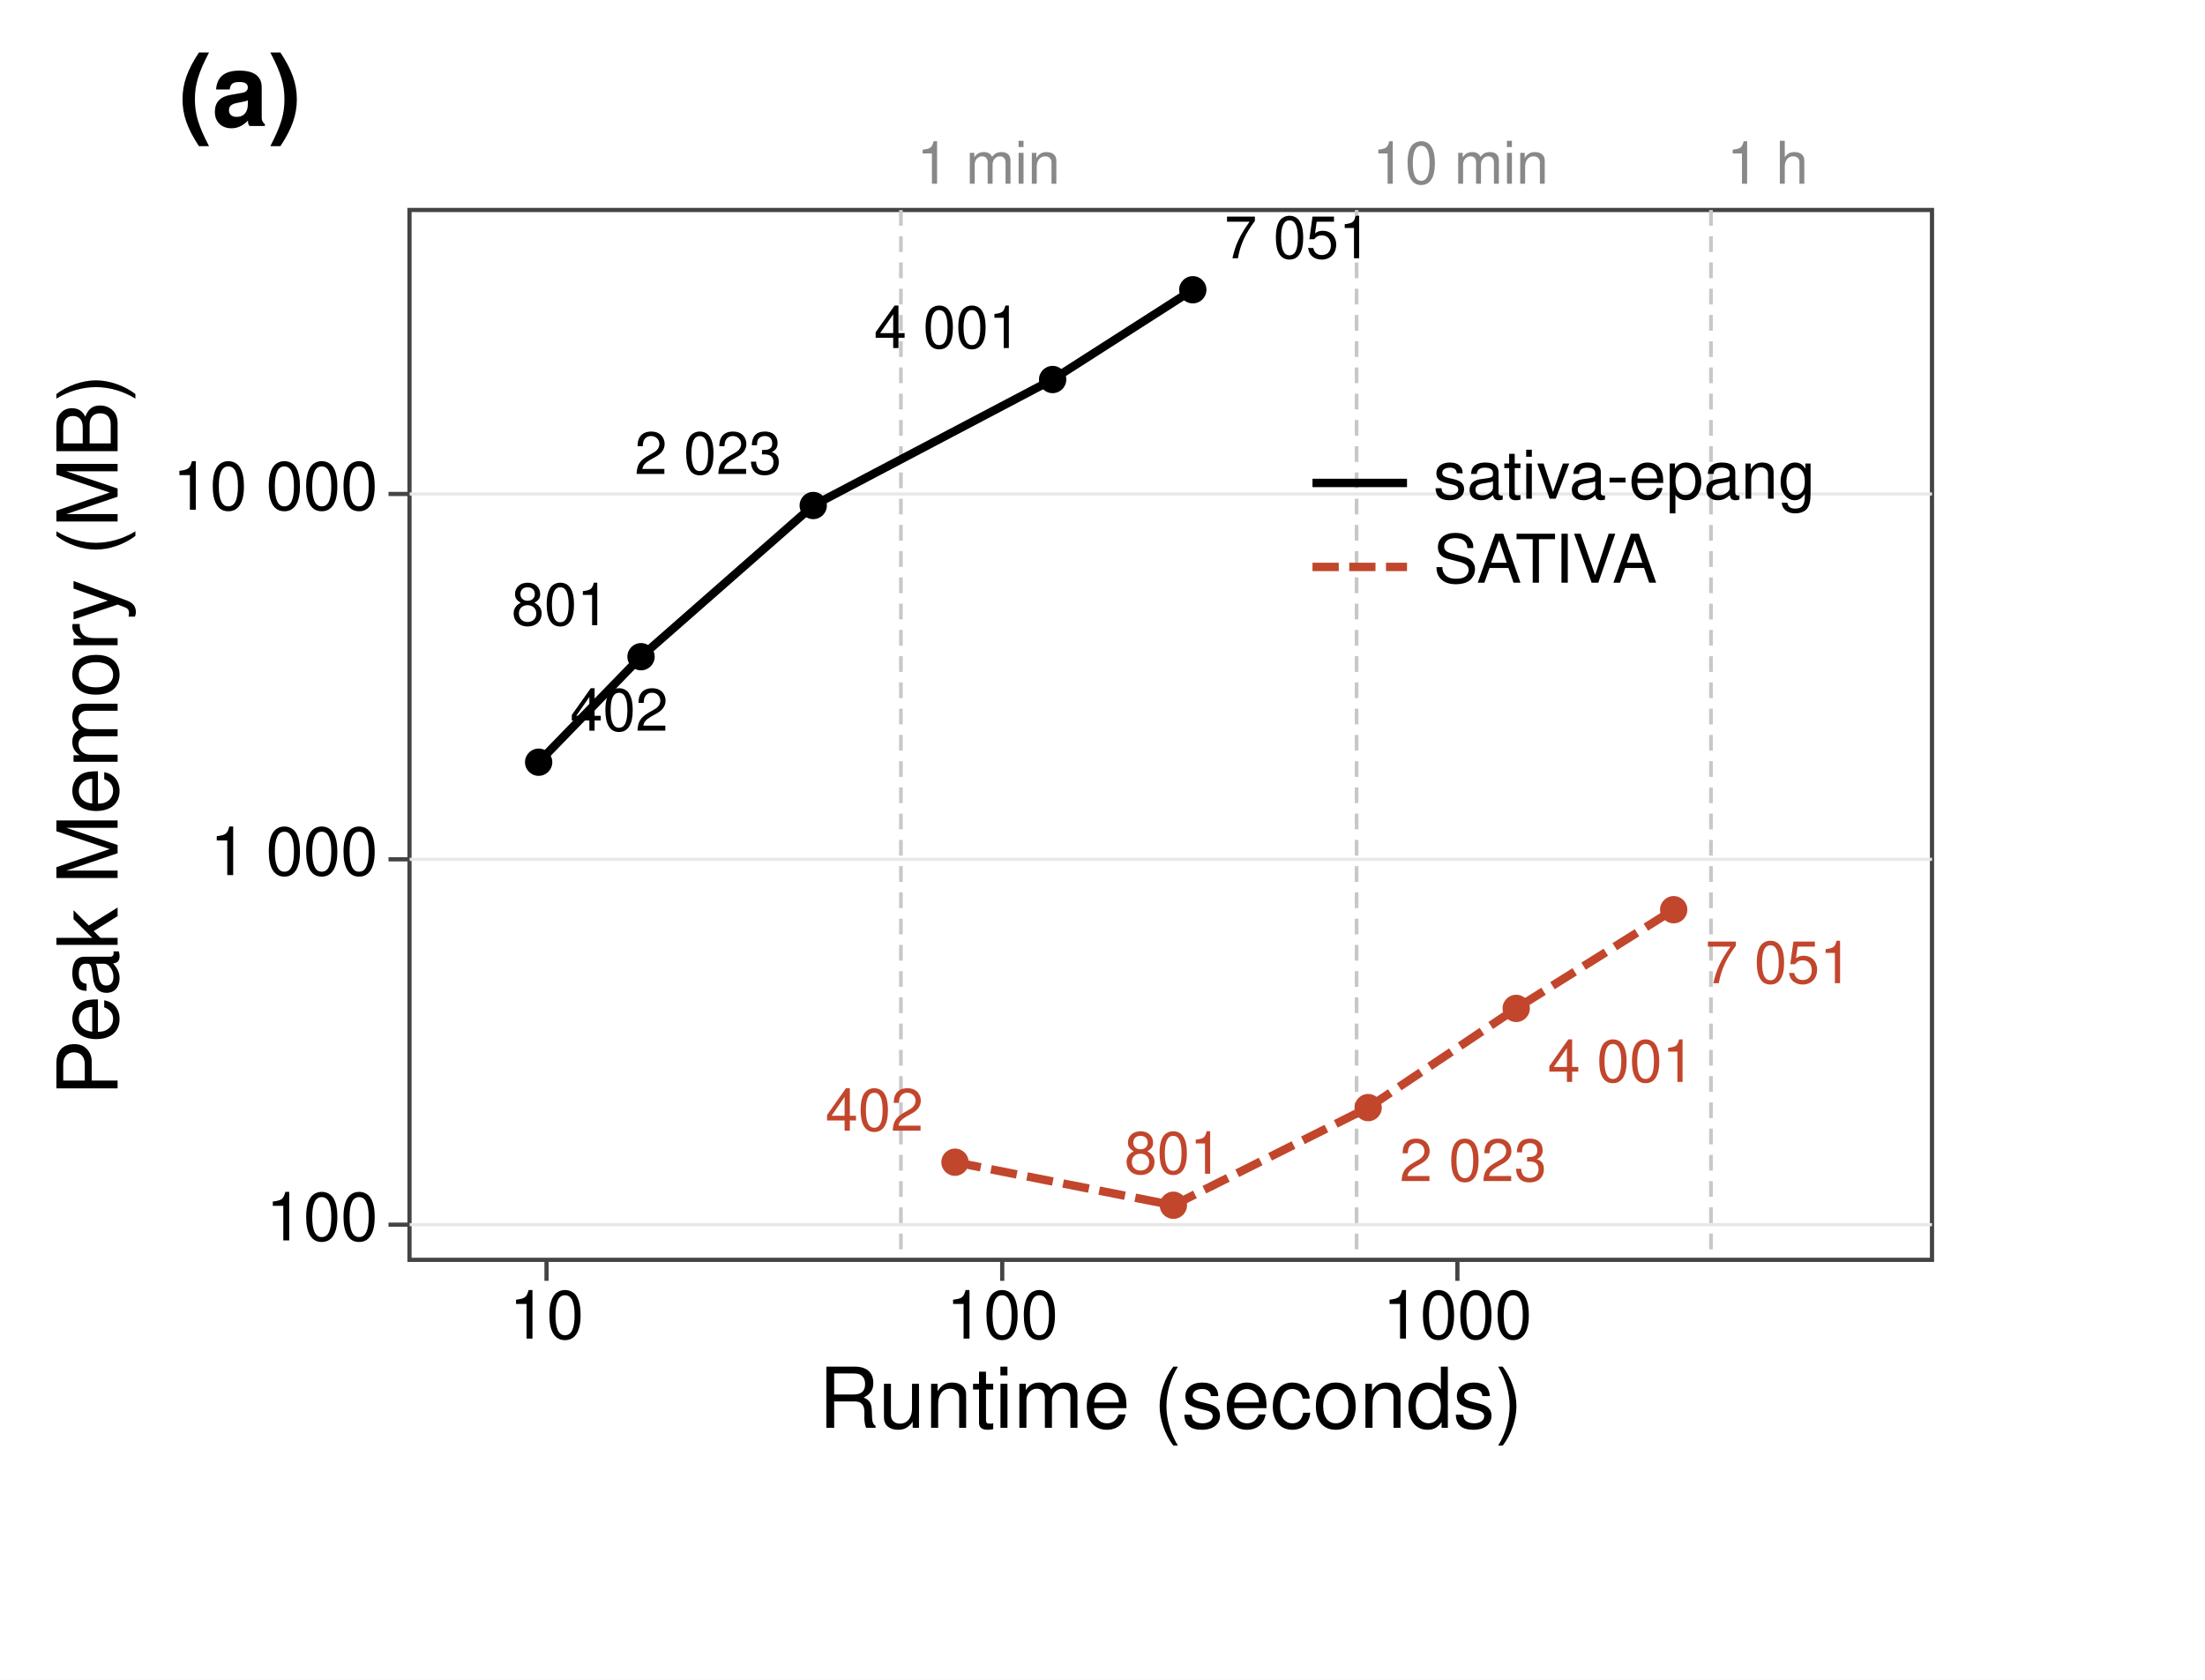
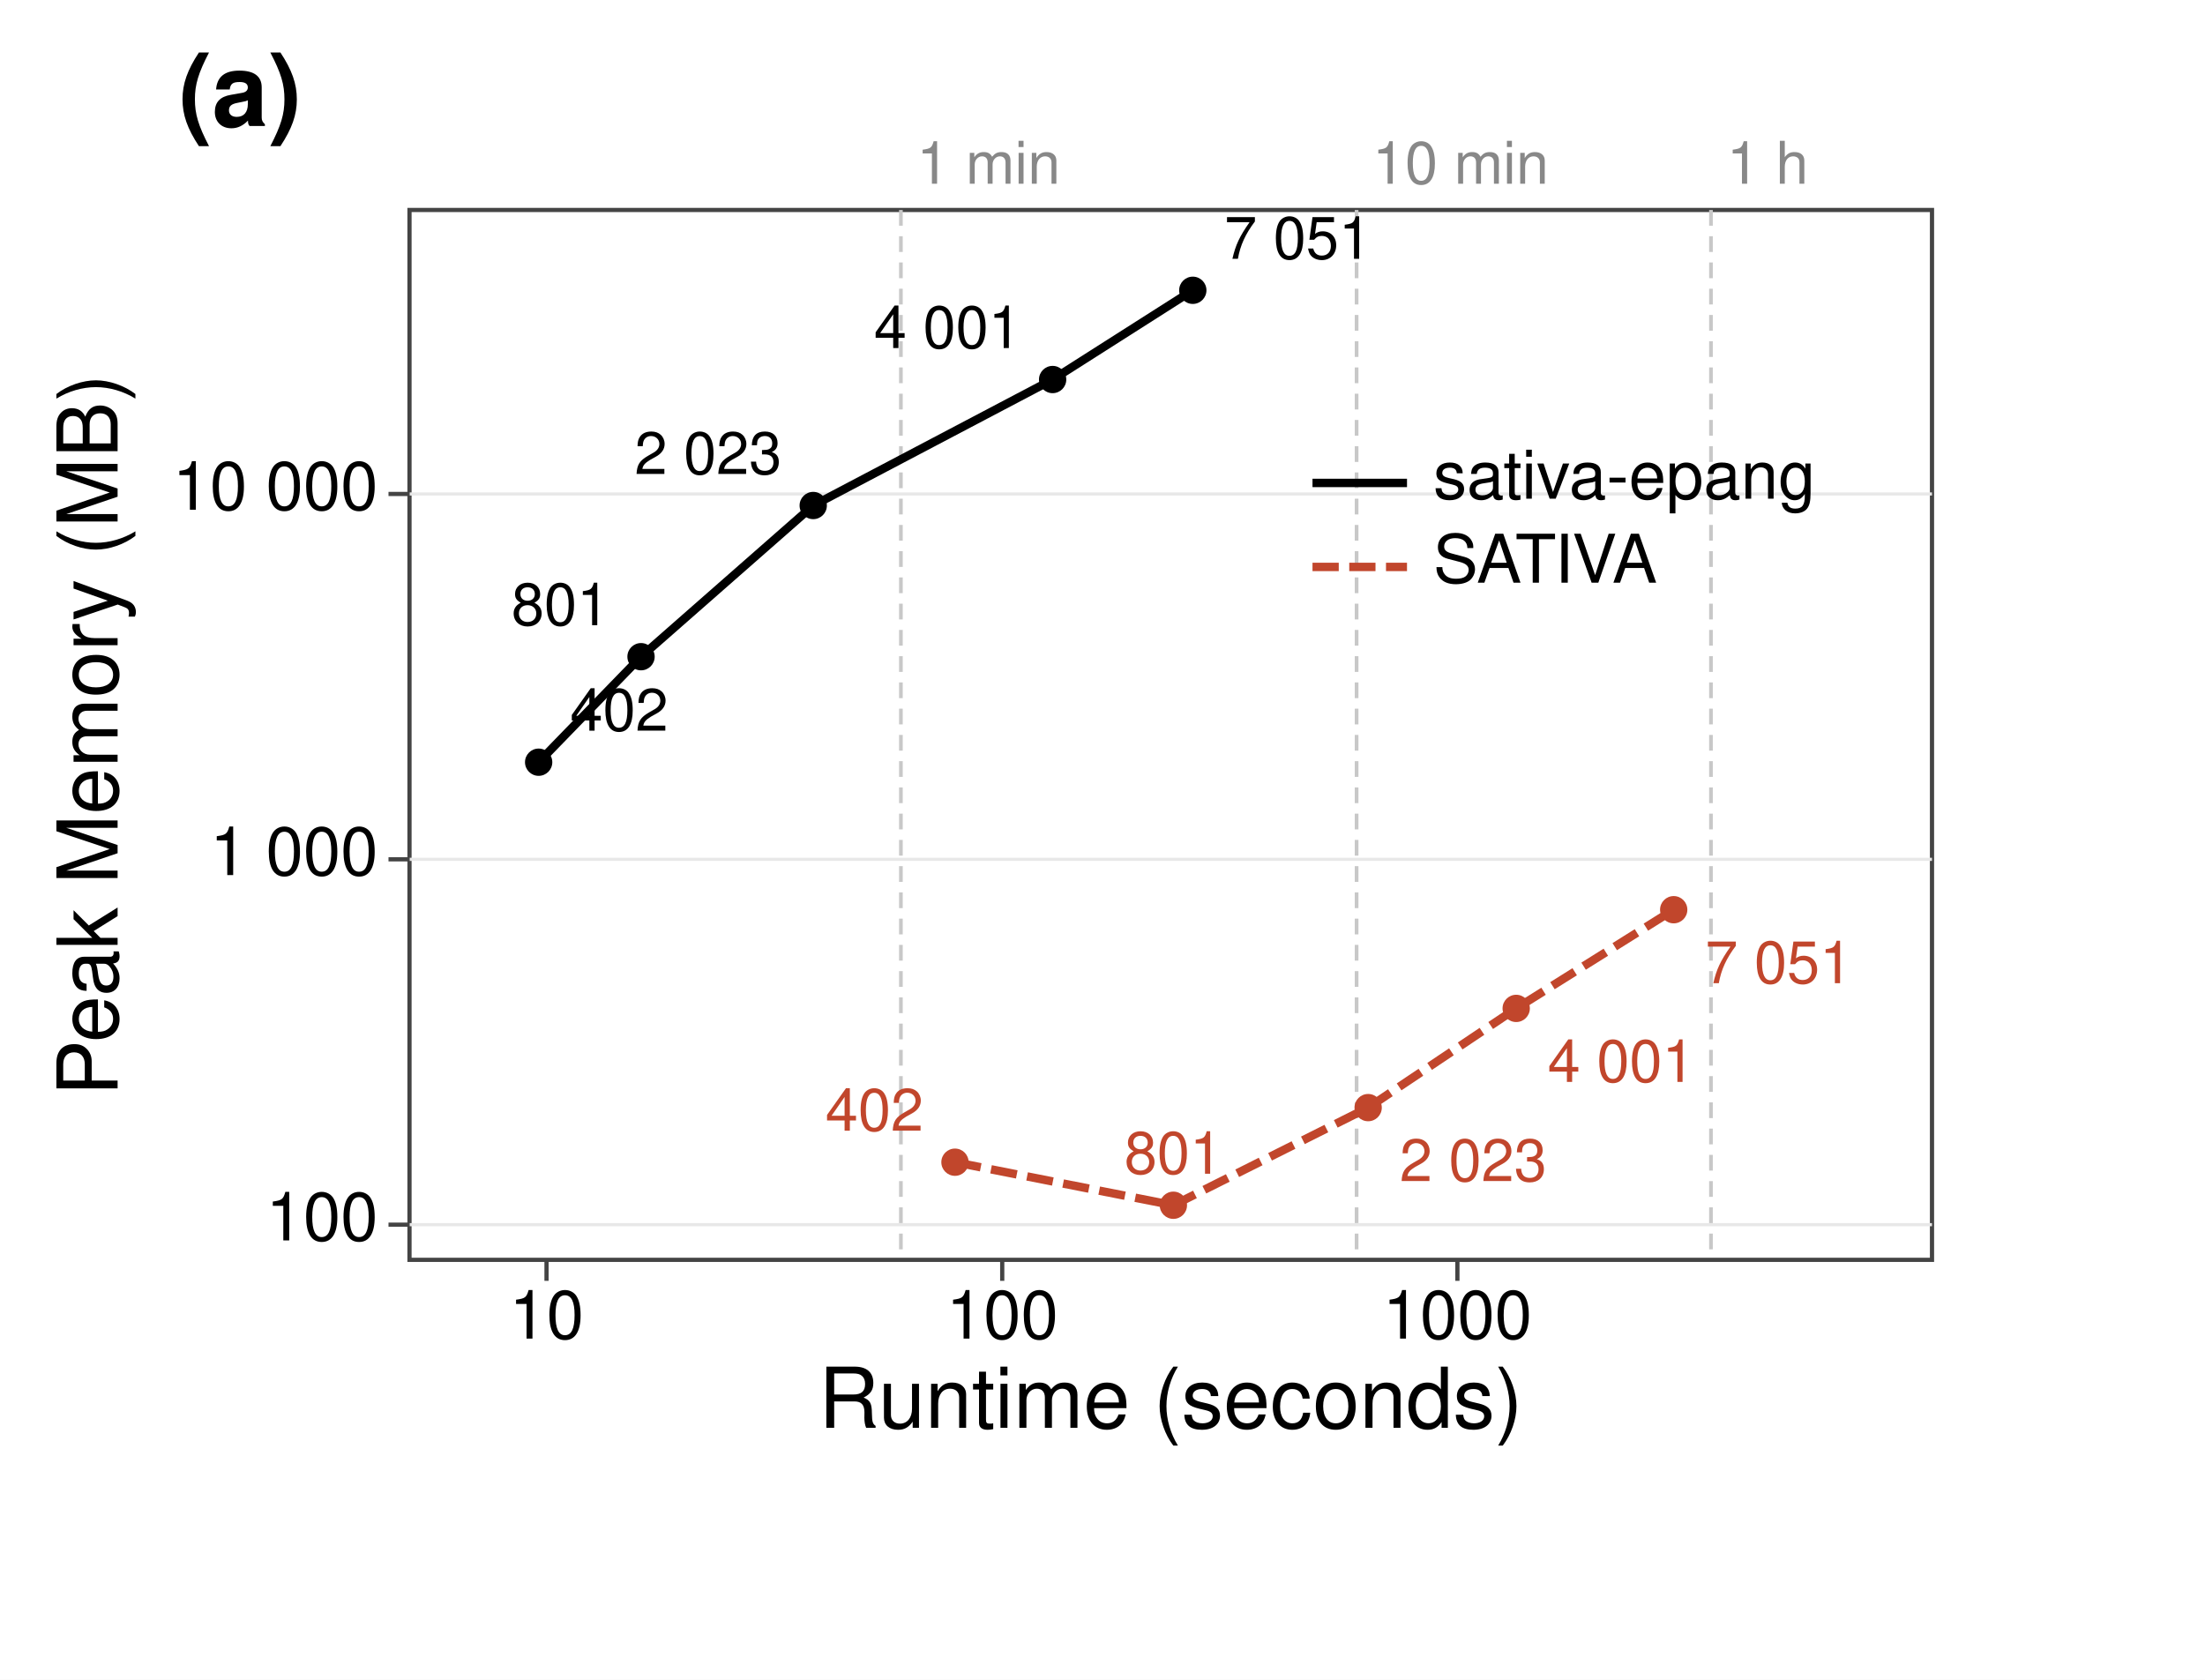
<svg xmlns="http://www.w3.org/2000/svg" width="420" height="320" viewBox="0 0 420 320" font-family="Helvetica,Arial,sans-serif">
  <rect width="420" height="320" fill="#fff" />
  <rect x="78" y="40" width="290" height="200" fill="none" stroke="#444" stroke-width="0.8" />
  <text x="34.0" y="24.0" font-size="19.2" fill="#000" font-weight="bold" text-anchor="start">(a)</text>
  <text x="223.0" y="272.0" font-size="16.0" fill="#000" font-weight="normal" text-anchor="middle">Runtime (seconds)</text>
  <text x="22.4" y="140.0" font-size="16.0" fill="#000" font-weight="normal" text-anchor="middle" transform="rotate(-90 22.4 140.0)">Peak Memory (MB)</text>
  <line x1="104.1" y1="240" x2="104.1" y2="244" stroke="#444" stroke-width="0.8" />
  <text x="104.1" y="255.0" font-size="12.8" fill="#000" font-weight="normal" text-anchor="middle">10</text>
  <line x1="190.9" y1="240" x2="190.9" y2="244" stroke="#444" stroke-width="0.8" />
  <text x="190.9" y="255.0" font-size="12.8" fill="#000" font-weight="normal" text-anchor="middle">100</text>
  <line x1="277.6" y1="240" x2="277.6" y2="244" stroke="#444" stroke-width="0.8" />
  <text x="277.6" y="255.0" font-size="12.8" fill="#000" font-weight="normal" text-anchor="middle">1000</text>
  <line x1="78" y1="233.3" x2="368" y2="233.3" stroke="#e8e8e8" stroke-width="0.6" />
  <line x1="74" y1="233.3" x2="78" y2="233.3" stroke="#444" stroke-width="0.8" />
  <text x="72.0" y="236.3" font-size="12.8" fill="#000" font-weight="normal" text-anchor="end">100</text>
  <line x1="78" y1="163.7" x2="368" y2="163.7" stroke="#e8e8e8" stroke-width="0.6" />
  <line x1="74" y1="163.7" x2="78" y2="163.7" stroke="#444" stroke-width="0.8" />
  <text x="72.0" y="166.7" font-size="12.8" fill="#000" font-weight="normal" text-anchor="end">1 000</text>
  <line x1="78" y1="94.1" x2="368" y2="94.1" stroke="#e8e8e8" stroke-width="0.6" />
  <line x1="74" y1="94.1" x2="78" y2="94.1" stroke="#444" stroke-width="0.8" />
  <text x="72.0" y="97.1" font-size="12.8" fill="#000" font-weight="normal" text-anchor="end">10 000</text>
  <line x1="171.6" y1="40" x2="171.6" y2="240" stroke="#c8c8c8" stroke-width="0.7" stroke-dasharray="3 2" />
  <text x="174.6" y="35.0" font-size="11.2" fill="#888" font-weight="normal" text-anchor="start">1 min</text>
  <line x1="258.4" y1="40" x2="258.4" y2="240" stroke="#c8c8c8" stroke-width="0.7" stroke-dasharray="3 2" />
  <text x="261.4" y="35.0" font-size="11.2" fill="#888" font-weight="normal" text-anchor="start">10 min</text>
  <line x1="325.9" y1="40" x2="325.9" y2="240" stroke="#c8c8c8" stroke-width="0.7" stroke-dasharray="3 2" />
  <text x="328.9" y="35.0" font-size="11.2" fill="#888" font-weight="normal" text-anchor="start">1 h</text>
  <path d="M181.9,221.4 L223.5,229.6 L260.6,211.0 L288.8,192.1 L318.8,173.3" fill="none" stroke="#c1462c" stroke-width="1.6" stroke-dasharray="5 2" />
  <circle cx="181.9" cy="221.4" r="2.6" fill="#c1462c" />
  <circle cx="223.5" cy="229.6" r="2.6" fill="#c1462c" />
  <circle cx="260.6" cy="211.0" r="2.6" fill="#c1462c" />
  <circle cx="288.8" cy="192.1" r="2.6" fill="#c1462c" />
  <circle cx="318.8" cy="173.3" r="2.6" fill="#c1462c" />
-   <path d="M102.6,145.2 L122.1,125.1 L154.9,96.3 L200.5,72.3 L227.2,55.2" fill="none" stroke="#000000" stroke-width="1.6" />
+   <path d="M102.6,145.2 L122.1,125.1 L154.9,96.3 L200.5,72.3 L227.2,55.3" fill="none" stroke="#000000" stroke-width="1.6" />
  <circle cx="102.6" cy="145.2" r="2.6" fill="#000000" />
  <circle cx="122.1" cy="125.1" r="2.6" fill="#000000" />
  <circle cx="154.9" cy="96.3" r="2.6" fill="#000000" />
  <circle cx="200.5" cy="72.3" r="2.6" fill="#000000" />
-   <circle cx="227.2" cy="55.2" r="2.6" fill="#000000" />
+   <circle cx="227.2" cy="55.3" r="2.6" fill="#000000" />
  <text x="108.6" y="139.2" font-size="11.2" fill="#000000" font-weight="normal" text-anchor="start">402</text>
  <text x="116.1" y="119.1" font-size="11.2" fill="#000000" font-weight="normal" text-anchor="end">801</text>
  <text x="148.9" y="90.3" font-size="11.2" fill="#000000" font-weight="normal" text-anchor="end">2 023</text>
  <text x="194.5" y="66.3" font-size="11.2" fill="#000000" font-weight="normal" text-anchor="end">4 001</text>
-   <text x="233.2" y="49.2" font-size="11.2" fill="#000000" font-weight="normal" text-anchor="start">7 051</text>
+   <text x="233.2" y="49.3" font-size="11.2" fill="#000000" font-weight="normal" text-anchor="start">7 051</text>
  <text x="175.9" y="215.4" font-size="11.2" fill="#c1462c" font-weight="normal" text-anchor="end">402</text>
  <text x="223.5" y="223.6" font-size="11.2" fill="#c1462c" font-weight="normal" text-anchor="middle">801</text>
  <text x="266.6" y="225.0" font-size="11.2" fill="#c1462c" font-weight="normal" text-anchor="start">2 023</text>
  <text x="294.8" y="206.1" font-size="11.2" fill="#c1462c" font-weight="normal" text-anchor="start">4 001</text>
  <text x="324.8" y="187.3" font-size="11.2" fill="#c1462c" font-weight="normal" text-anchor="start">7 051</text>
  <line x1="250" y1="92.0" x2="268" y2="92.0" stroke="#000000" stroke-width="1.6" />
  <text x="273.0" y="95.0" font-size="12.8" fill="#000" font-weight="normal" text-anchor="start">sativa-epang</text>
  <line x1="250" y1="108.0" x2="268" y2="108.0" stroke="#c1462c" stroke-width="1.6" stroke-dasharray="5 2" />
  <text x="273.0" y="111.0" font-size="12.8" fill="#000" font-weight="normal" text-anchor="start">SATIVA</text>
</svg>
